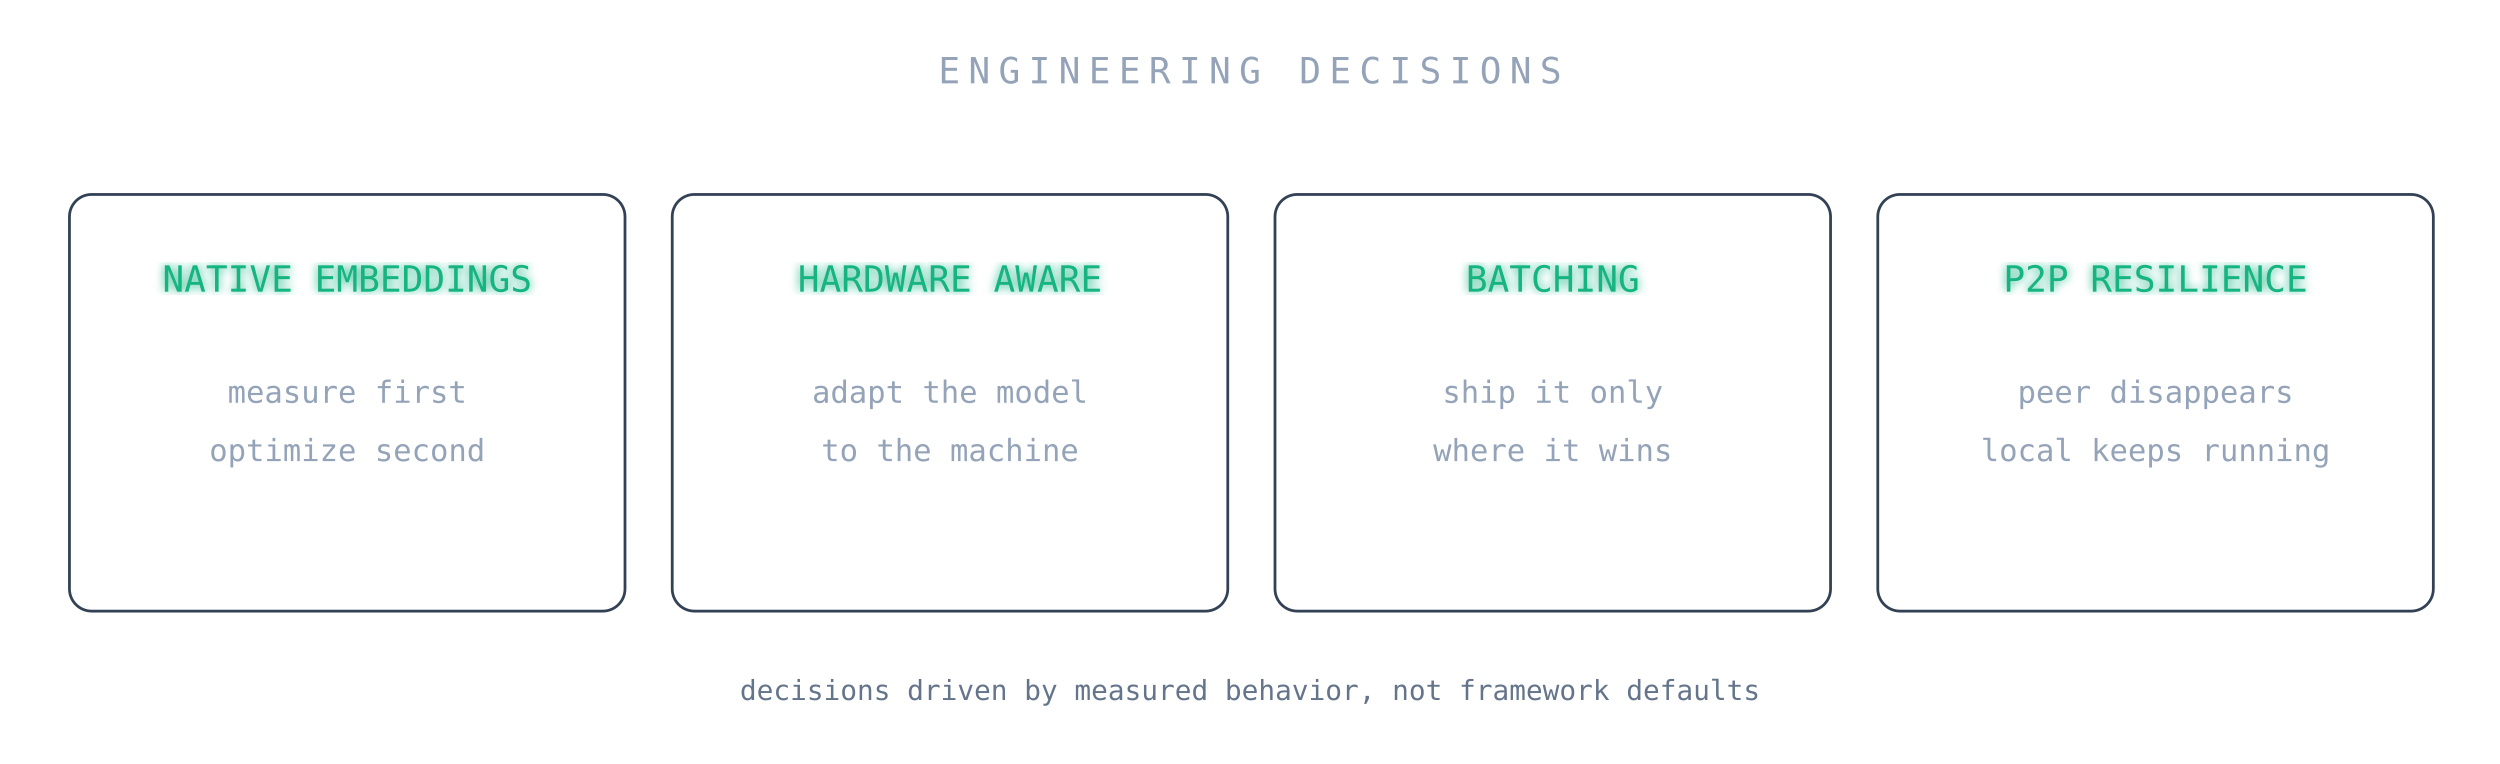
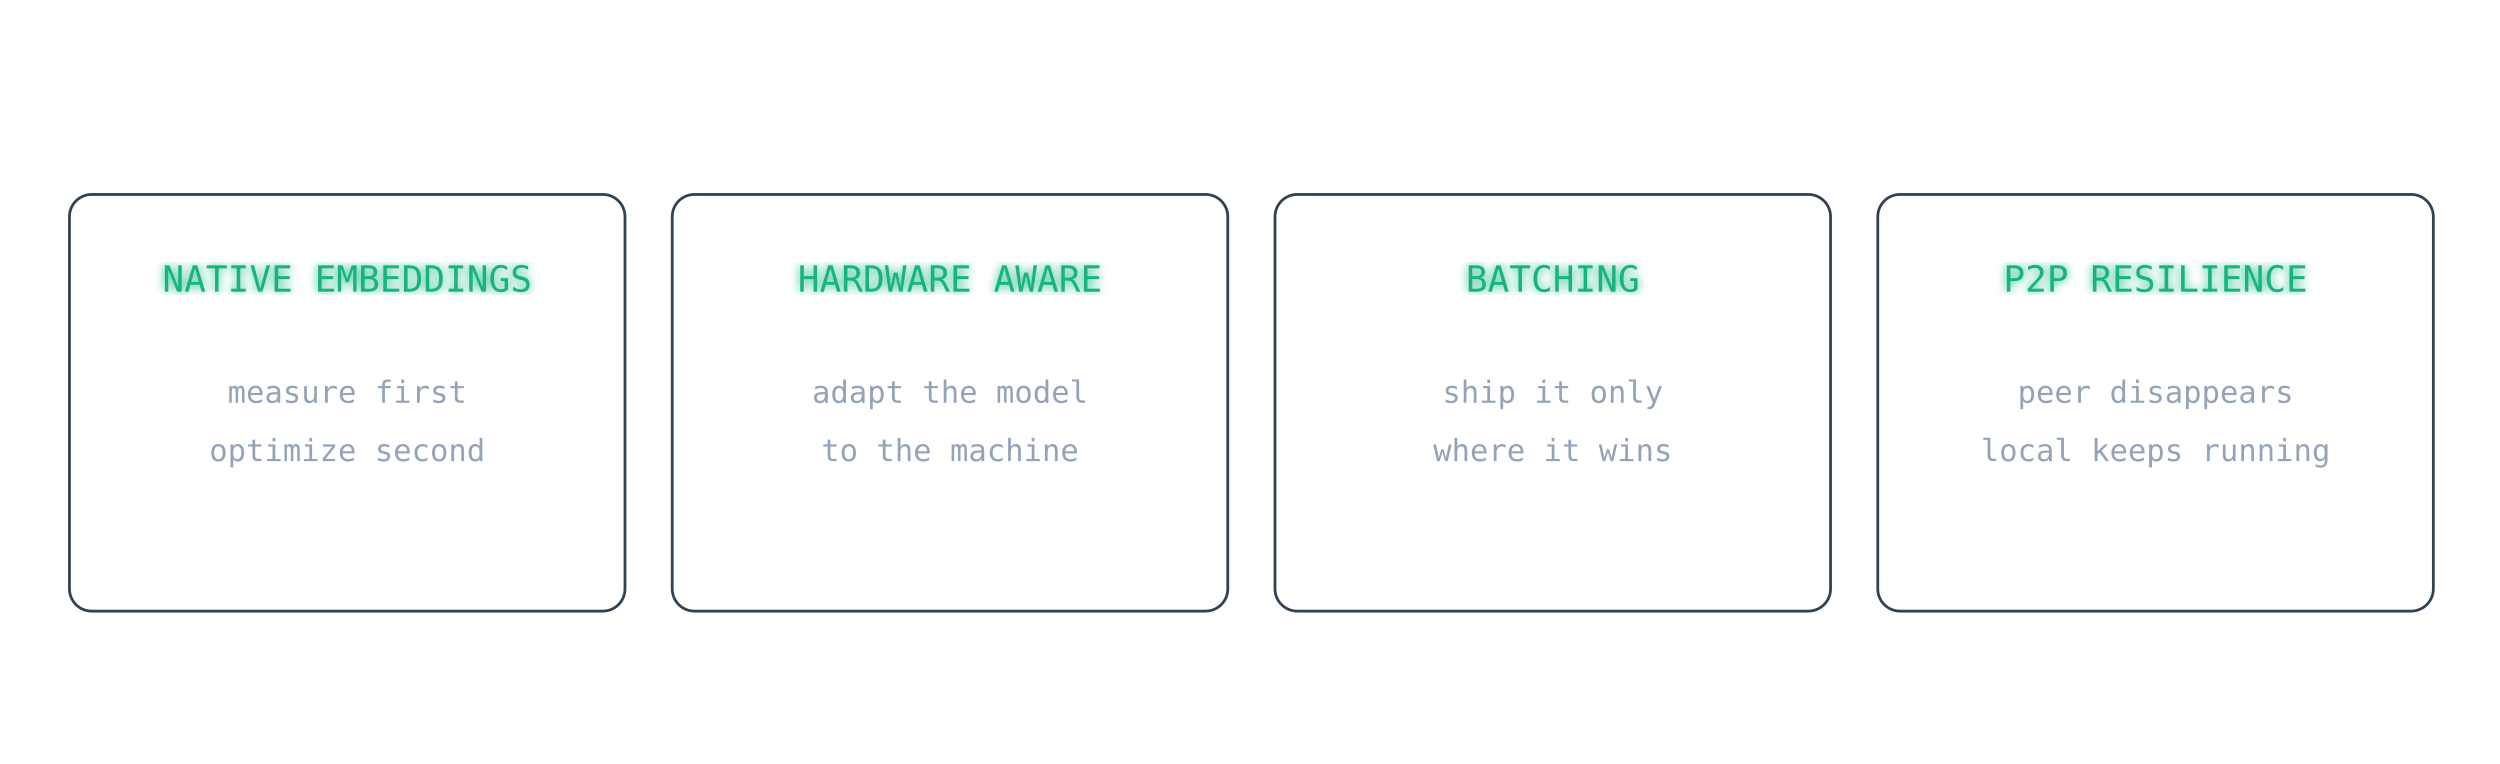
<svg xmlns="http://www.w3.org/2000/svg" viewBox="0 0 900 275" width="900" height="275" role="img" aria-labelledby="engineering-decisions-title">
  <defs>
    <filter id="glow">
      <feGaussianBlur stdDeviation="1.8" result="blur" />
      <feMerge>
        <feMergeNode in="blur" />
        <feMergeNode in="SourceGraphic" />
      </feMerge>
    </filter>
    <style>
      text {
        font-family: "JetBrains Mono", ui-monospace, SFMono-Regular, Menlo, Consolas, monospace;
      }
    </style>
  </defs>
-   <text x="450" y="30" text-anchor="middle" fill="#94a3b8" font-size="13" letter-spacing="3">
-     ENGINEERING DECISIONS
-   </text>
  <rect x="25" y="70" width="200" height="150" rx="8" fill="none" stroke="#334155" />
  <text x="125" y="105" text-anchor="middle" fill="#18b480" font-size="13" filter="url(#glow)">NATIVE EMBEDDINGS</text>
  <text x="125" y="145" text-anchor="middle" fill="#94a3b8" font-size="11">measure first</text>
  <text x="125" y="166" text-anchor="middle" fill="#94a3b8" font-size="11">optimize second</text>
  <rect x="242" y="70" width="200" height="150" rx="8" fill="none" stroke="#334155" />
  <text x="342" y="105" text-anchor="middle" fill="#18b480" font-size="13" filter="url(#glow)">HARDWARE AWARE</text>
  <text x="342" y="145" text-anchor="middle" fill="#94a3b8" font-size="11">adapt the model</text>
  <text x="342" y="166" text-anchor="middle" fill="#94a3b8" font-size="11">to the machine</text>
  <rect x="459" y="70" width="200" height="150" rx="8" fill="none" stroke="#334155" />
  <text x="559" y="105" text-anchor="middle" fill="#18b480" font-size="13" filter="url(#glow)">BATCHING</text>
  <text x="559" y="145" text-anchor="middle" fill="#94a3b8" font-size="11">ship it only</text>
  <text x="559" y="166" text-anchor="middle" fill="#94a3b8" font-size="11">where it wins</text>
  <rect x="676" y="70" width="200" height="150" rx="8" fill="none" stroke="#334155" />
  <text x="776" y="105" text-anchor="middle" fill="#18b480" font-size="13" filter="url(#glow)">P2P RESILIENCE</text>
  <text x="776" y="145" text-anchor="middle" fill="#94a3b8" font-size="11">peer disappears</text>
  <text x="776" y="166" text-anchor="middle" fill="#94a3b8" font-size="11">local keeps running</text>
-   <text x="450" y="252" text-anchor="middle" fill="#64748b" font-size="10">
-     decisions driven by measured behavior, not framework defaults
-   </text>
</svg>
